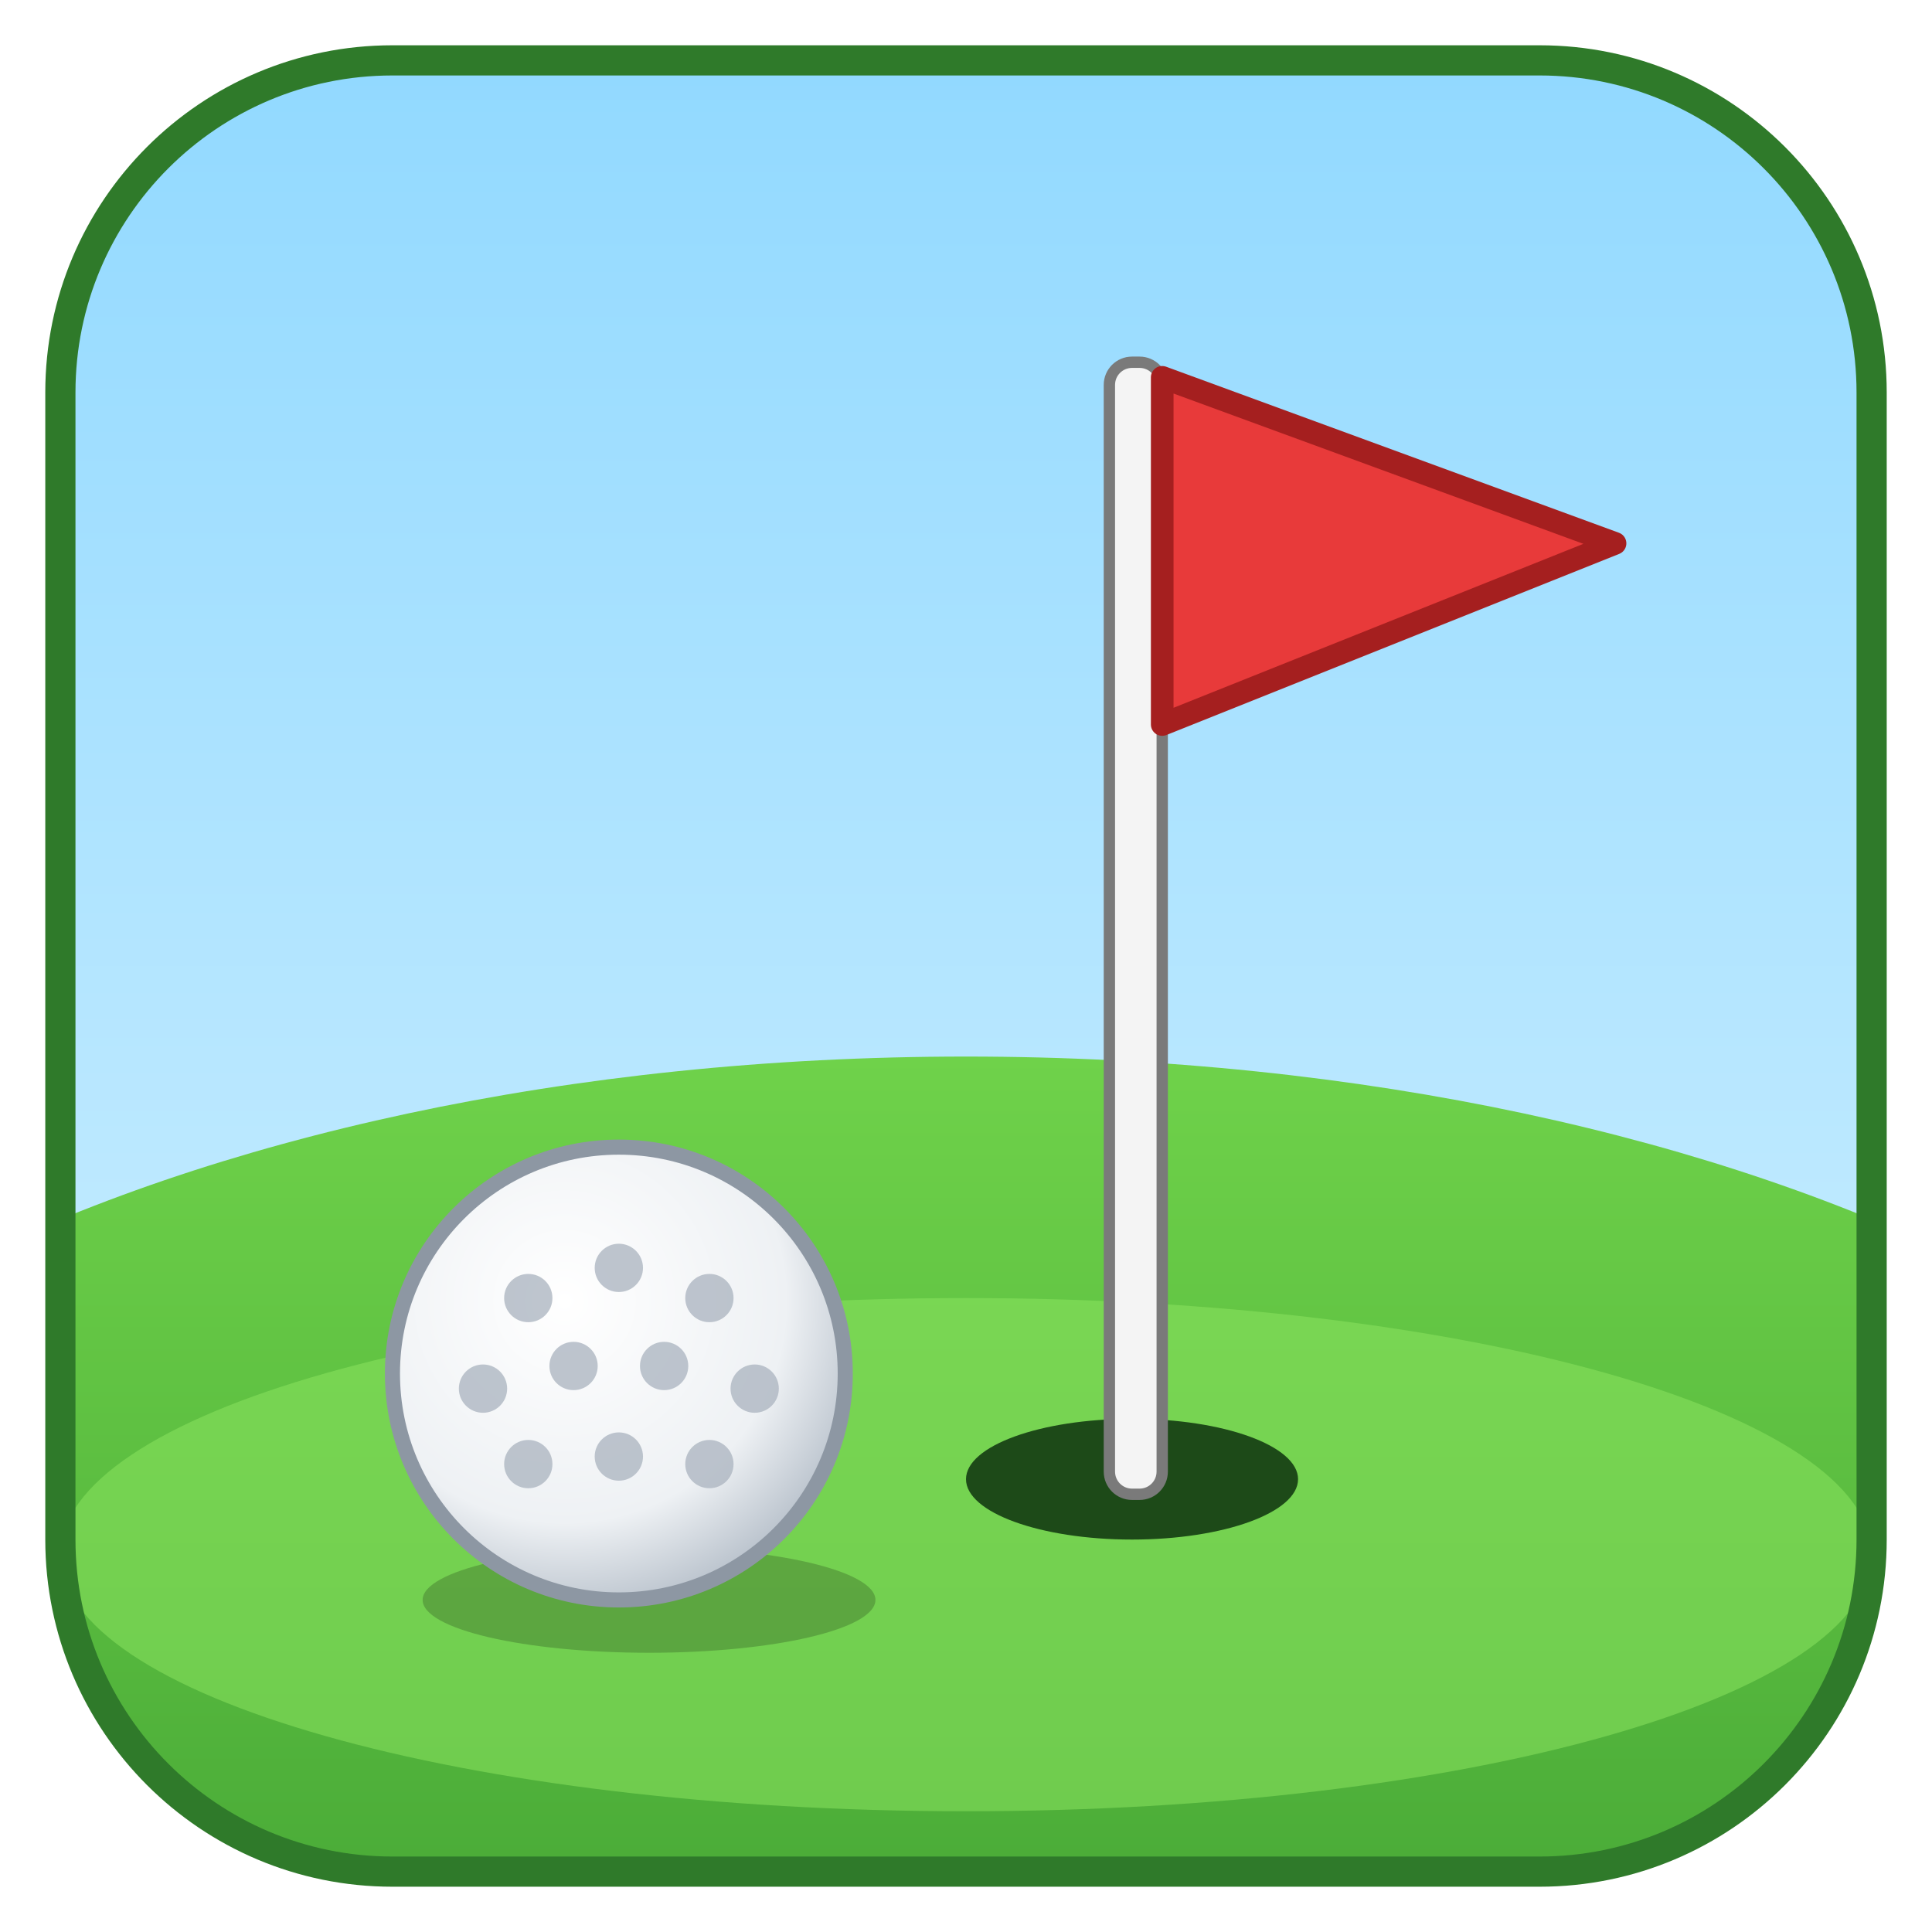
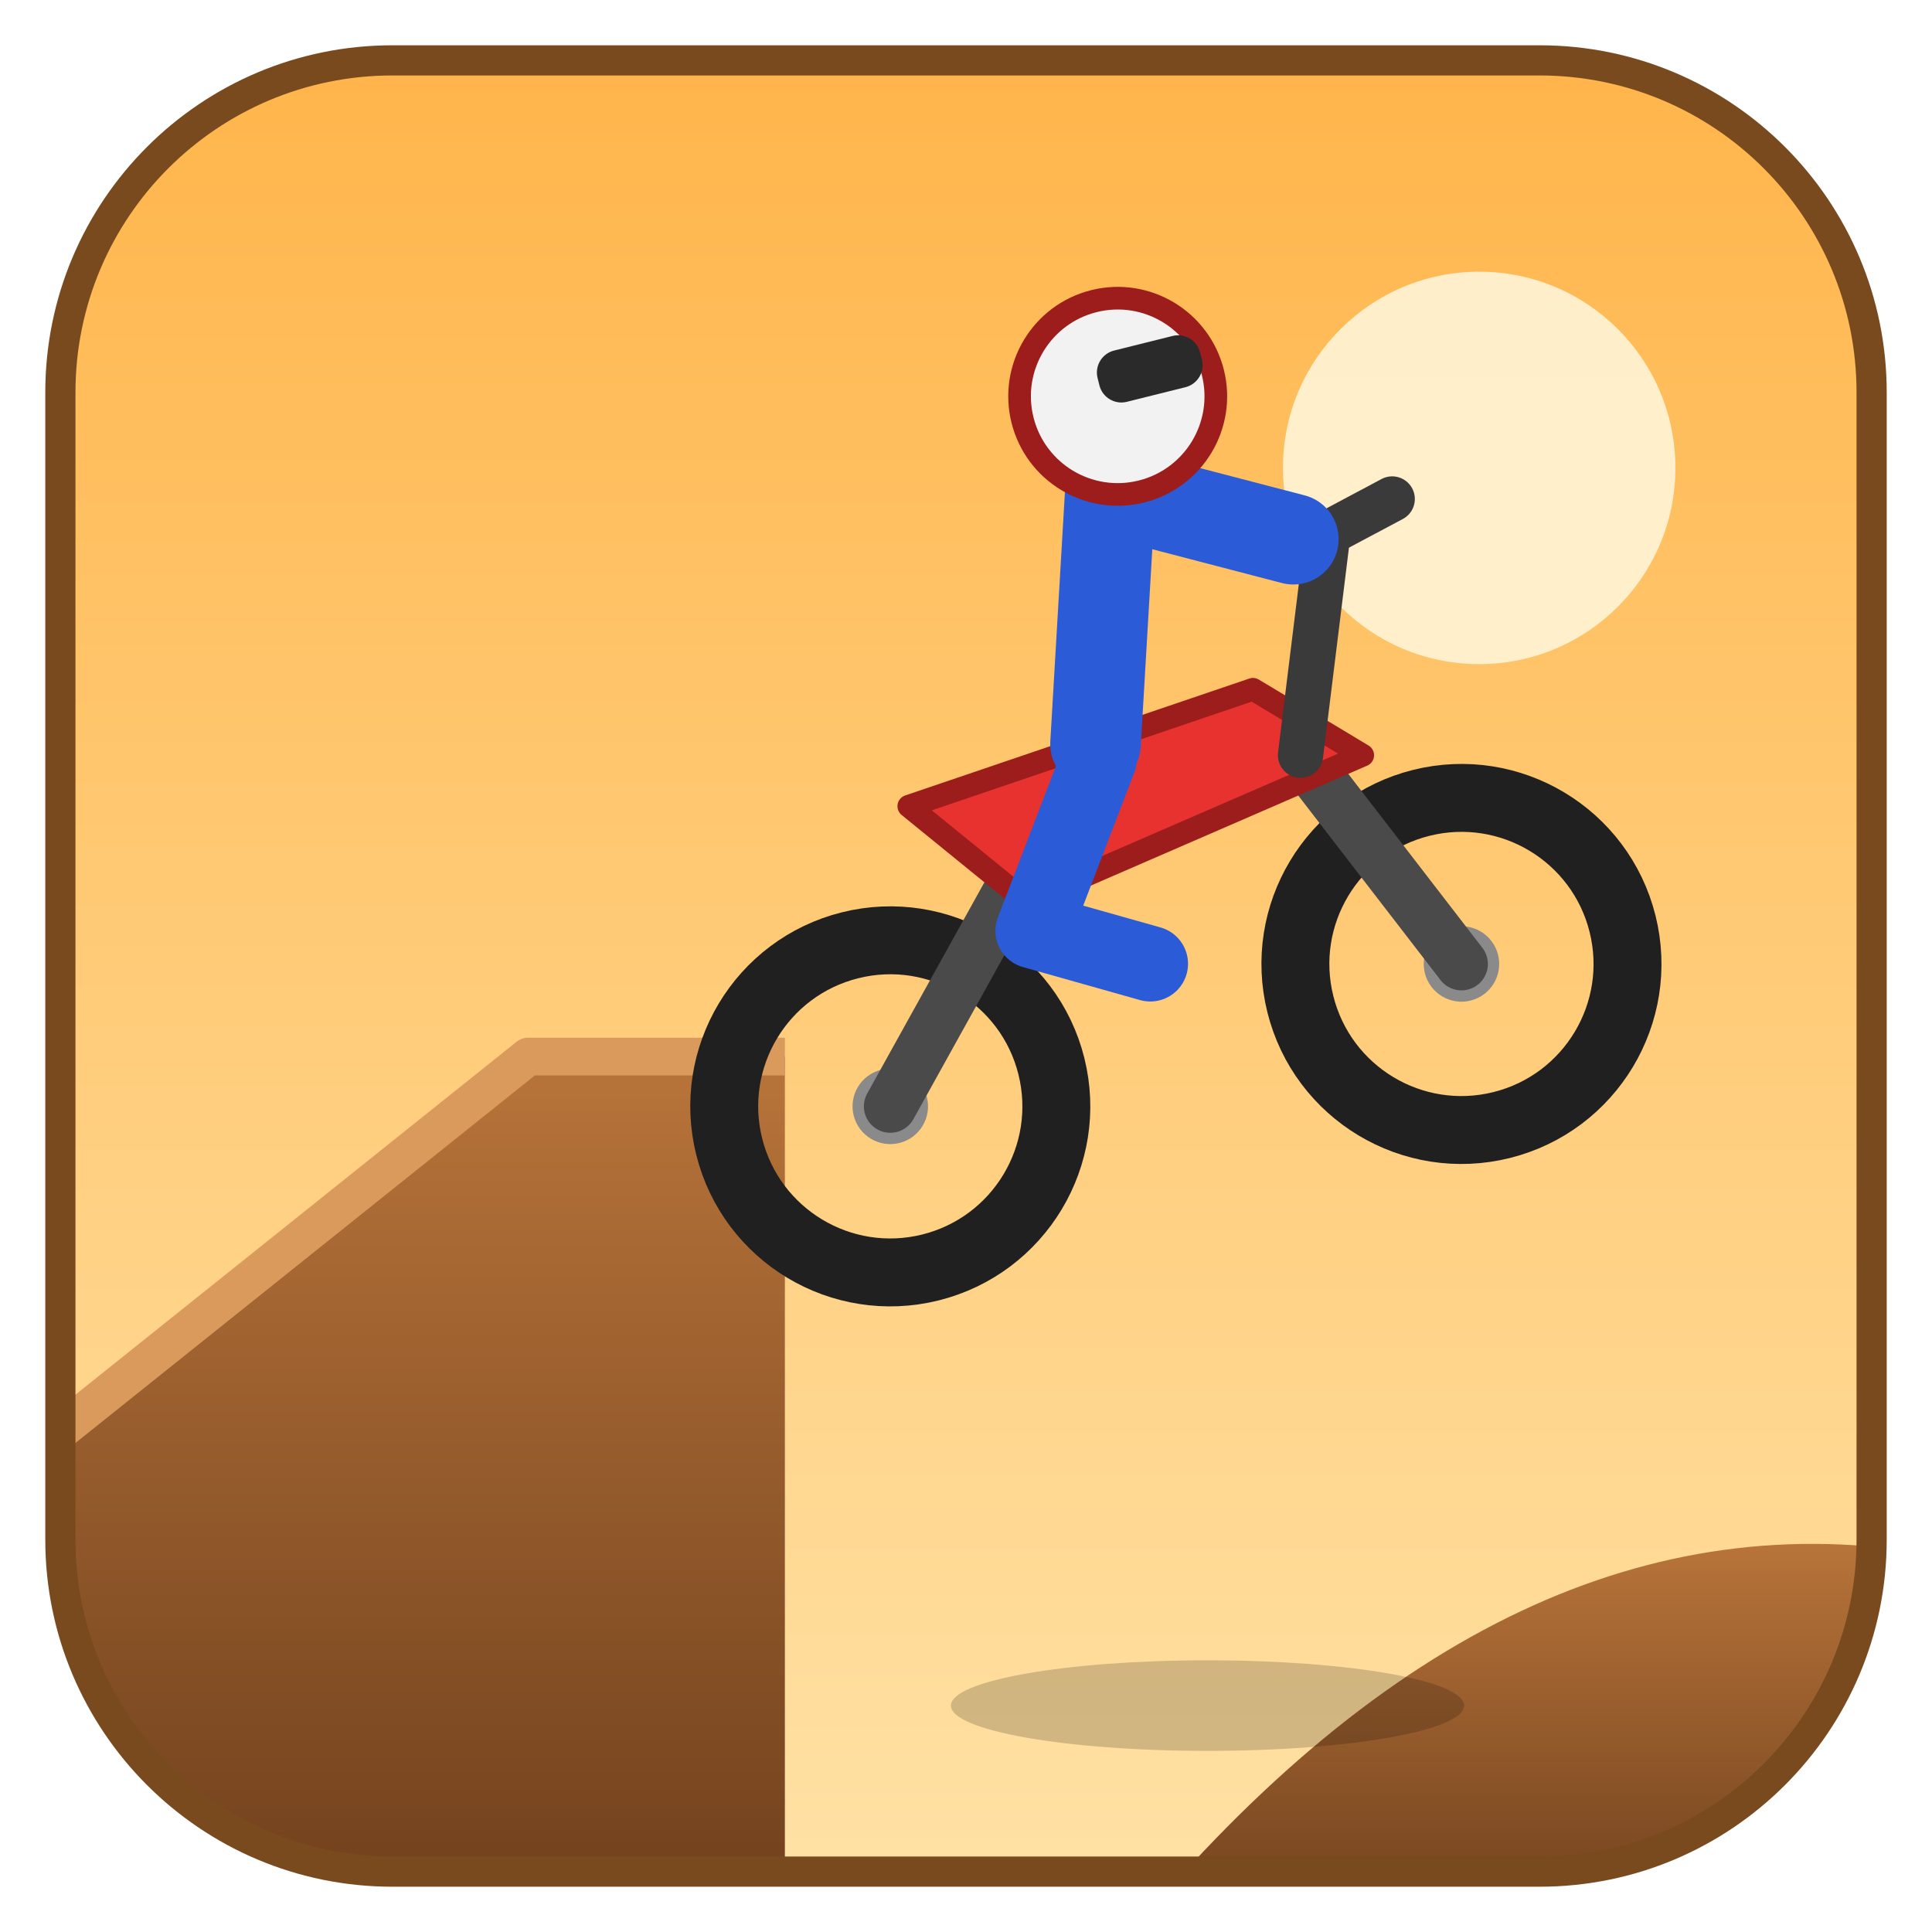
<svg xmlns="http://www.w3.org/2000/svg" viewBox="0 0 256 256" width="256" height="256">
  <defs>
    <linearGradient id="sky" x1="0" y1="0" x2="0" y2="1">
-       <stop offset="0" stop-color="#8fd8ff" />
-       <stop offset="1" stop-color="#d8f3ff" />
+       <stop offset="0" stop-color="#ffb347" />
+       <stop offset="1" stop-color="#ffe3a8" />
    </linearGradient>
-     <linearGradient id="green" x1="0" y1="0" x2="0" y2="1">
-       <stop offset="0" stop-color="#6fd24a" />
-       <stop offset="1" stop-color="#2f8f2a" />
+     <linearGradient id="dirt" x1="0" y1="0" x2="0" y2="1">
+       <stop offset="0" stop-color="#b8743a" />
+       <stop offset="1" stop-color="#6e3f1c" />
    </linearGradient>
-     <radialGradient id="ball" cx="0.38" cy="0.34" r="0.7">
-       <stop offset="0" stop-color="#ffffff" />
-       <stop offset="0.7" stop-color="#eef1f4" />
-       <stop offset="1" stop-color="#b9c2cc" />
-     </radialGradient>
    <clipPath id="tile">
      <rect x="8" y="8" width="240" height="240" rx="44" />
    </clipPath>
  </defs>
  <g clip-path="url(#tile)">
    <rect width="256" height="256" fill="url(#sky)" />
-     <ellipse cx="128" cy="236" rx="190" ry="96" fill="url(#green)" />
-     <ellipse cx="128" cy="206" rx="120" ry="34" fill="#8be35f" opacity="0.55" />
-     <ellipse cx="150" cy="196" rx="22" ry="8" fill="#1d4a18" />
-     <rect x="147" y="48" width="7" height="150" rx="3" fill="#f4f4f4" stroke="#7a7a7a" stroke-width="1.5" />
-     <path d="M154 50 L214 72 L154 96 Z" fill="#e83a3a" stroke="#a51f1f" stroke-width="3" stroke-linejoin="round" />
-     <ellipse cx="86" cy="212" rx="30" ry="7" fill="#000" opacity="0.2" />
-     <circle cx="82" cy="182" r="30" fill="url(#ball)" stroke="#8d97a3" stroke-width="2" />
-     <g fill="#aeb7c2" opacity="0.8">
-       <circle cx="70" cy="172" r="3.2" />
-       <circle cx="82" cy="168" r="3.2" />
-       <circle cx="94" cy="172" r="3.2" />
-       <circle cx="64" cy="184" r="3.2" />
-       <circle cx="76" cy="181" r="3.2" />
-       <circle cx="88" cy="181" r="3.2" />
-       <circle cx="100" cy="184" r="3.2" />
-       <circle cx="70" cy="194" r="3.2" />
-       <circle cx="82" cy="193" r="3.2" />
-       <circle cx="94" cy="194" r="3.2" />
+     <circle cx="196" cy="62" r="26" fill="#fff4d6" opacity="0.9" />
+     <path d="M0 256 L0 196 L70 140 L104 140 L104 256 Z" fill="url(#dirt)" />
+     <path d="M0 196 L70 140 L104 140" fill="none" stroke="#d99a5b" stroke-width="5" stroke-linejoin="round" />
+     <path d="M150 256 Q200 196 256 206 L256 256 Z" fill="url(#dirt)" />
+     <ellipse cx="160" cy="226" rx="34" ry="6" fill="#000" opacity="0.18" />
+     <g transform="rotate(-14 150 118)">
+       <circle cx="112" cy="138" r="22" fill="none" stroke="#202020" stroke-width="9" />
+       <circle cx="112" cy="138" r="5" fill="#8a8a8a" />
+       <circle cx="190" cy="138" r="22" fill="none" stroke="#202020" stroke-width="9" />
+       <circle cx="190" cy="138" r="5" fill="#8a8a8a" />
+       <path d="M112 138 L140 108 L176 106 L190 138" fill="none" stroke="#4a4a4a" stroke-width="7" stroke-linejoin="round" stroke-linecap="round" />
+       <path d="M124 100 L172 96 L184 108 L136 116 Z" fill="#e8322f" stroke="#9c1d1b" stroke-width="3" stroke-linejoin="round" />
+       <path d="M176 106 L186 80" stroke="#3a3a3a" stroke-width="6" stroke-linecap="round" />
+       <path d="M180 80 L196 76" stroke="#3a3a3a" stroke-width="6" stroke-linecap="round" />
+       <path d="M150 98 L160 66 L182 78" fill="none" stroke="#2b5bd7" stroke-width="12" stroke-linejoin="round" stroke-linecap="round" />
+       <path d="M150 100 L136 120 L150 128" fill="none" stroke="#2b5bd7" stroke-width="10" stroke-linejoin="round" stroke-linecap="round" />
+       <circle cx="164" cy="54" r="13" fill="#f2f2f2" stroke="#9c1d1b" stroke-width="3" />
+       <rect x="162" y="48" width="14" height="7" rx="3" fill="#2a2a2a" />
    </g>
  </g>
-   <rect x="8" y="8" width="240" height="240" rx="44" fill="none" stroke="#2f7a2a" stroke-width="4" />
+   <rect x="8" y="8" width="240" height="240" rx="44" fill="none" stroke="#7a4a1f" stroke-width="4" />
</svg>
